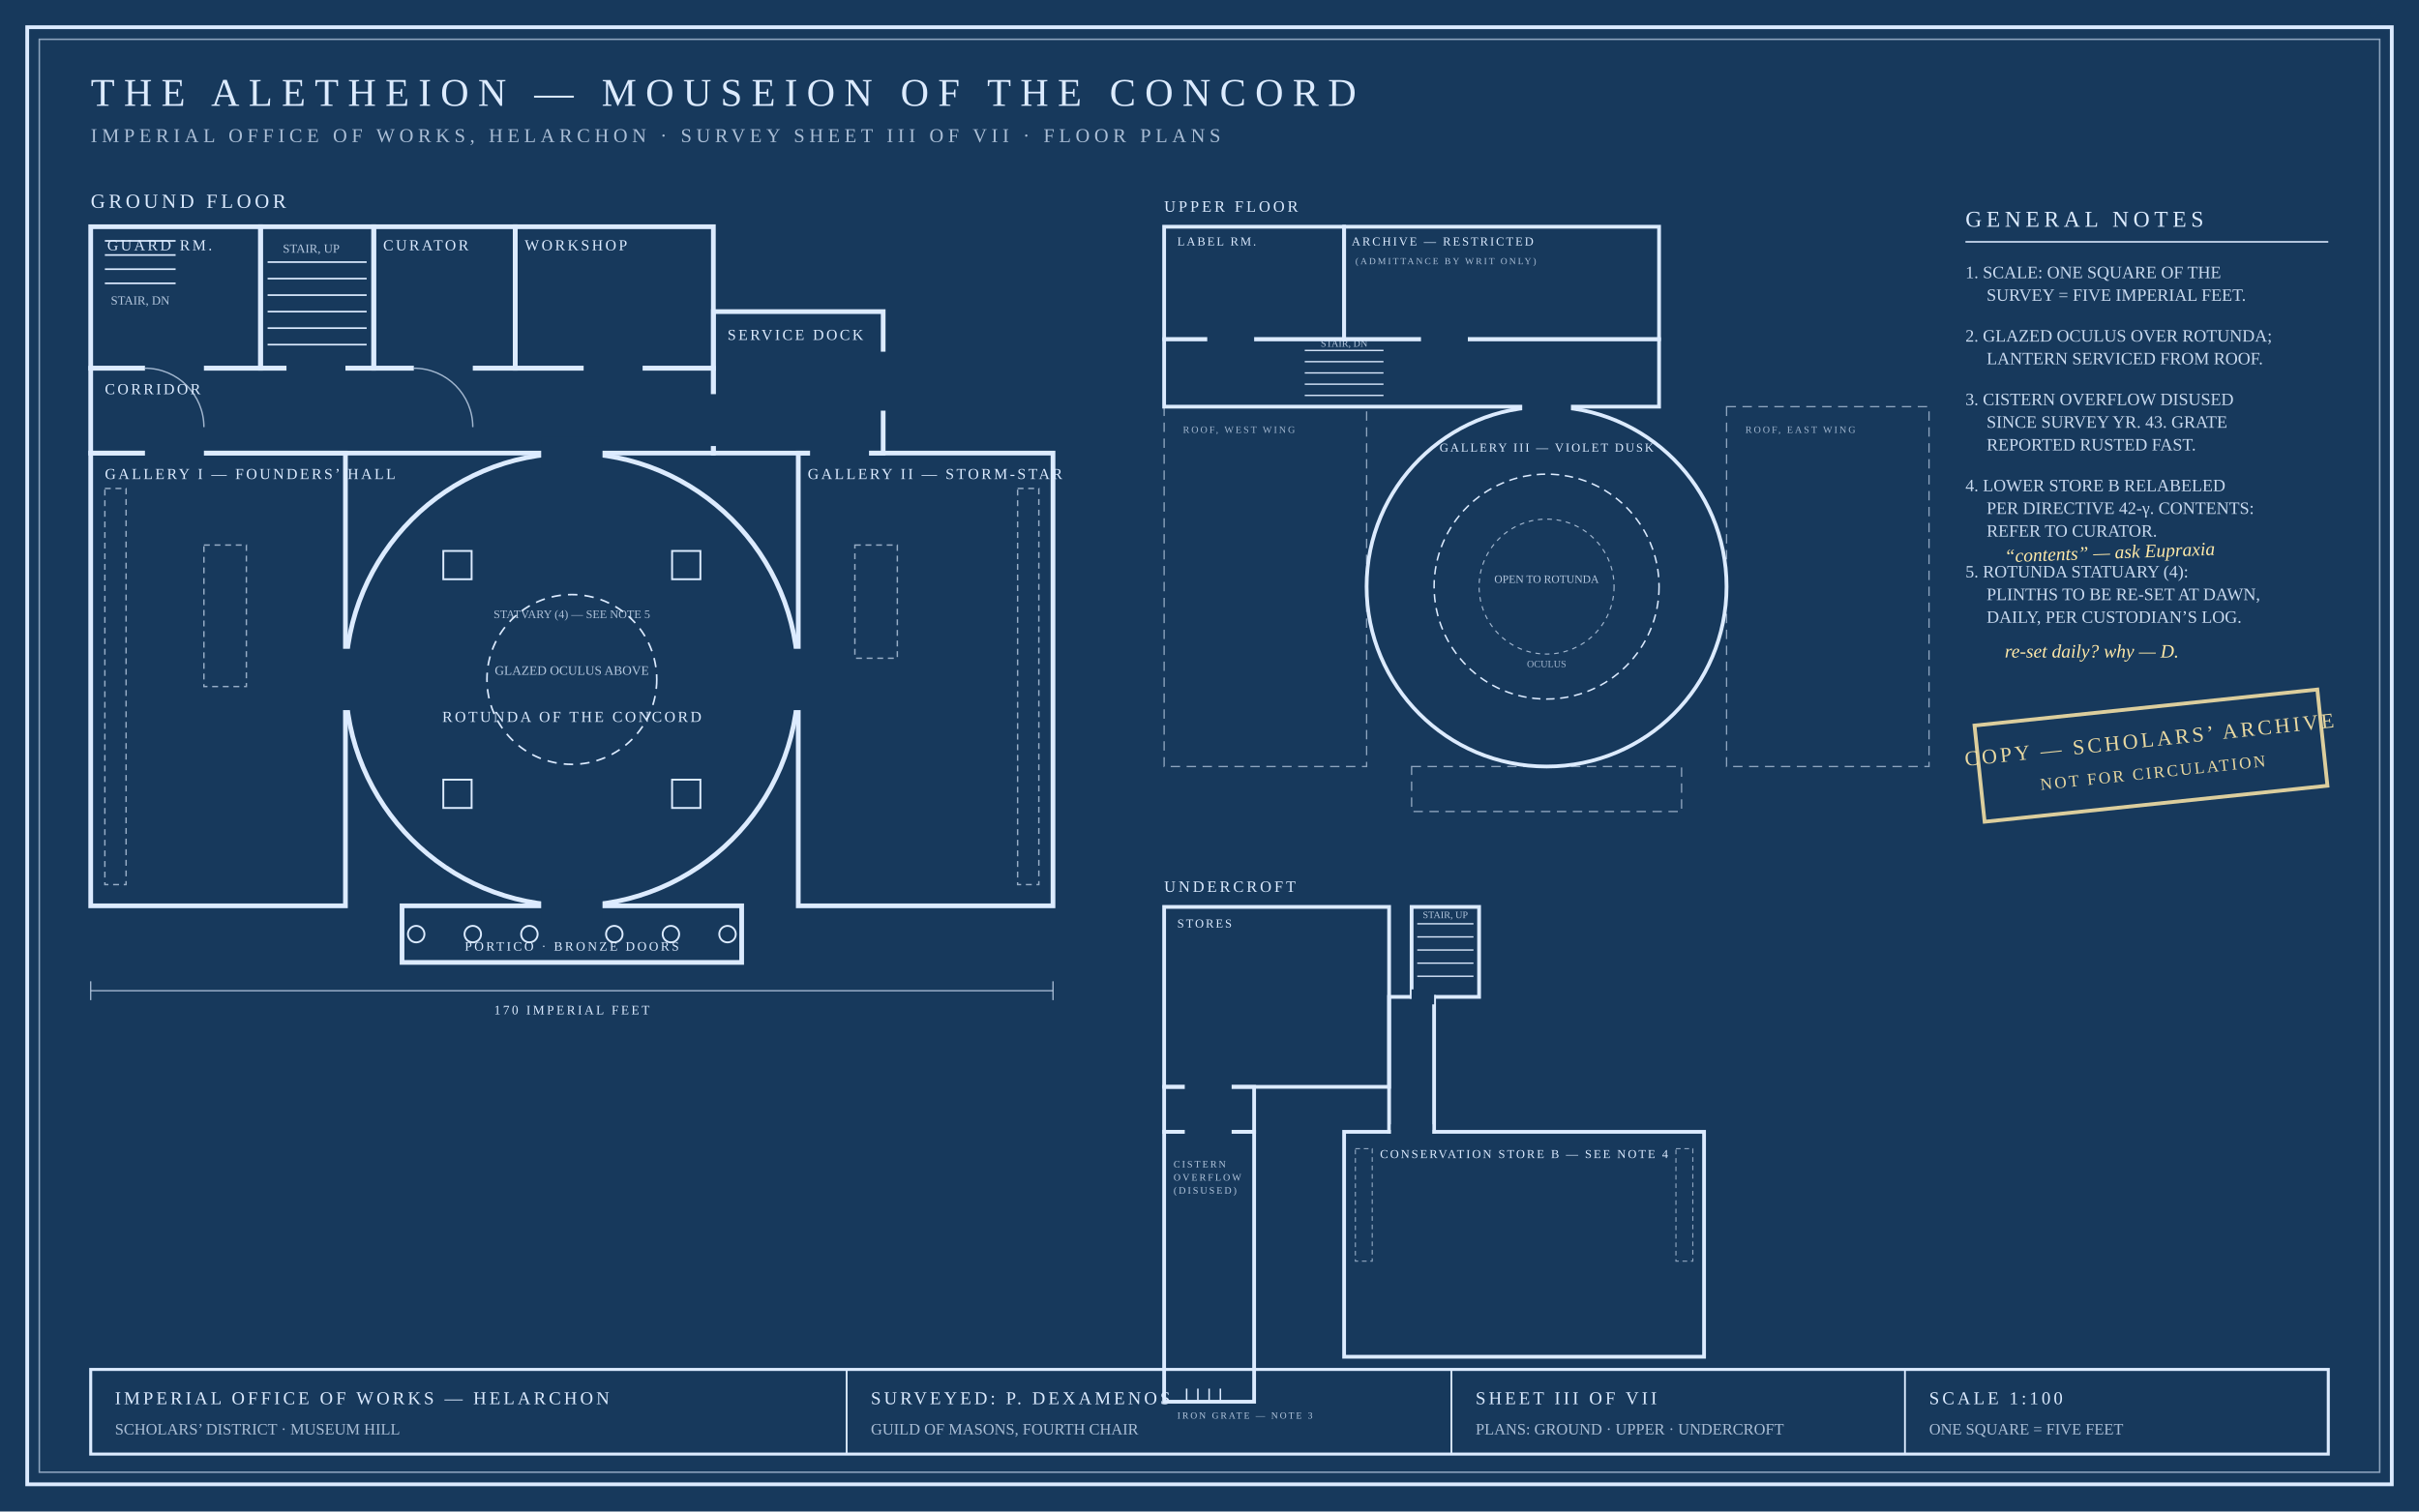
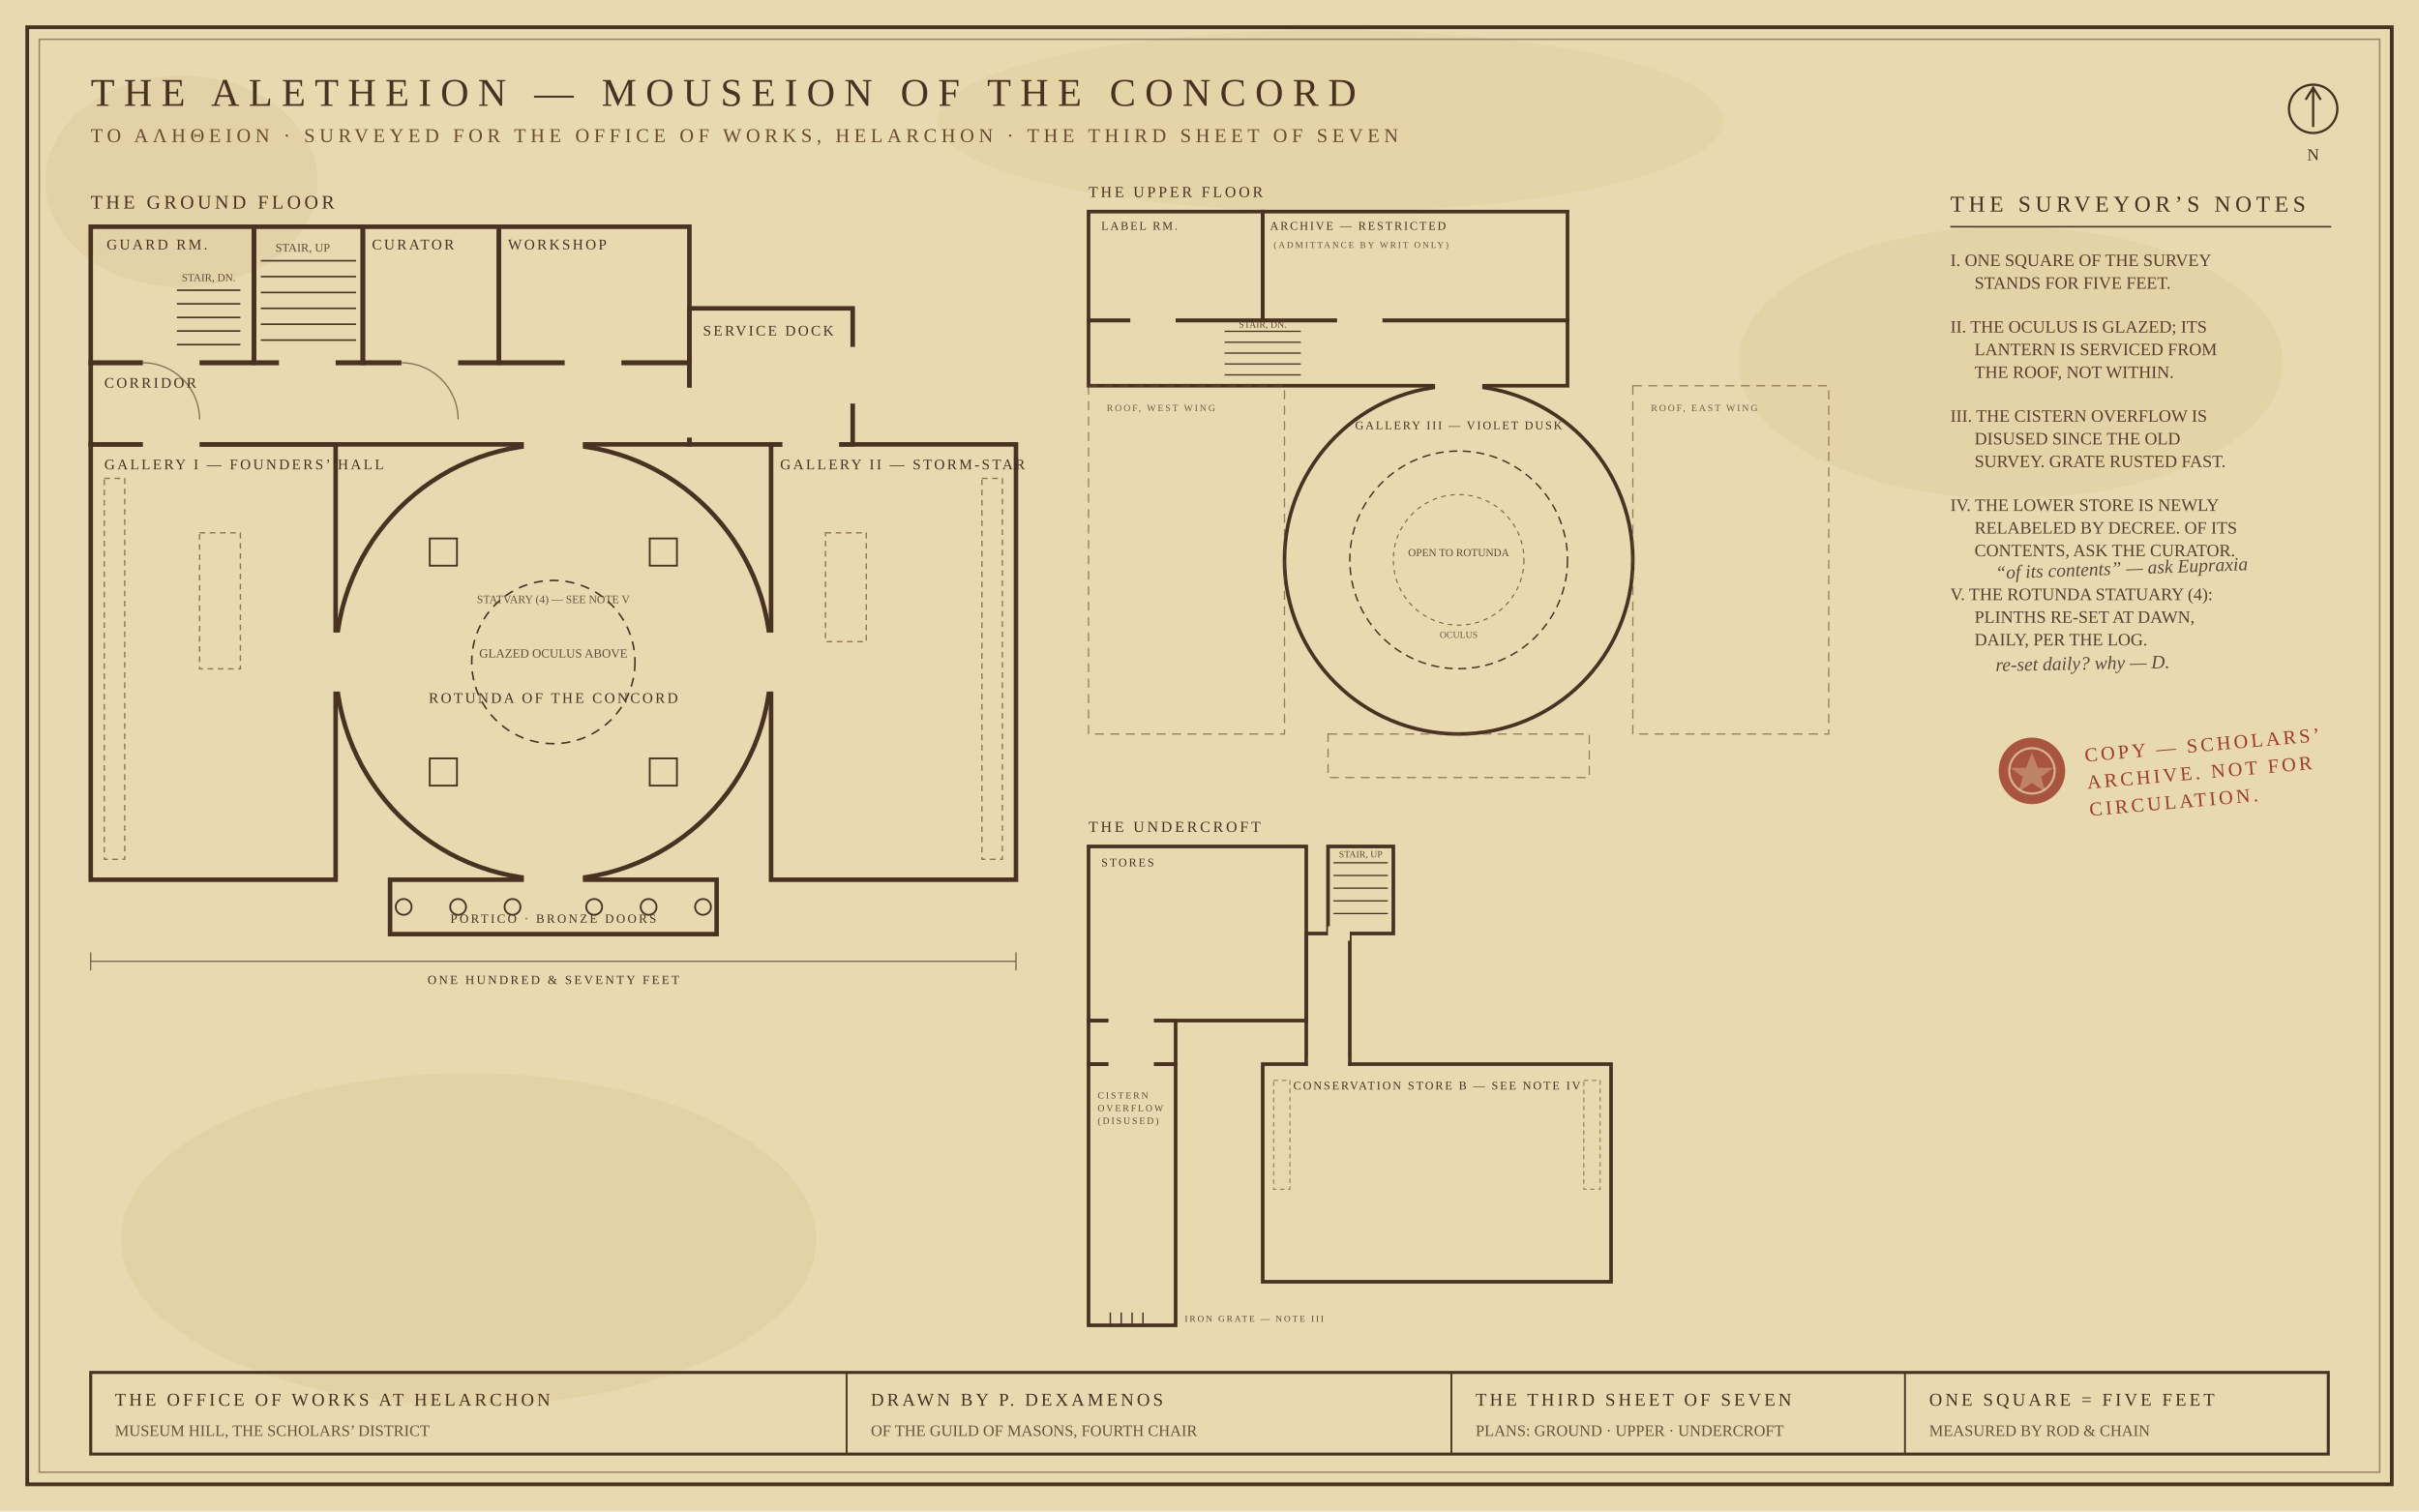
<svg xmlns="http://www.w3.org/2000/svg" viewBox="0 0 1600 1000" font-family="Georgia, 'Times New Roman', serif">
-   <rect width="1600" height="1000" fill="#17395c" />
-   <rect x="18" y="18" width="1564" height="964" fill="none" stroke="#dcebff" stroke-width="2.5" />
-   <rect x="26" y="26" width="1548" height="948" fill="none" stroke="#dcebff" stroke-width="1" opacity="0.6" />
-   <text x="60" y="70" font-size="26" fill="#dcebff" letter-spacing="6">THE ALETHEION — MOUSEION OF THE CONCORD</text>
-   <text x="60" y="94" font-size="13" fill="#dcebff" opacity="0.75" letter-spacing="3">IMPERIAL OFFICE OF WORKS, HELARCHON · SURVEY SHEET III OF VII · FLOOR PLANS</text>
-   <g transform="translate(60,150) scale(0.78)">
-     <text x="0" y="-16" font-size="17" fill="#dcebff" letter-spacing="3">GROUND FLOOR</text>
-     <g fill="none" stroke="#dcebff" stroke-width="4">
+   <rect width="1600" height="1000" fill="#e8d9b0" />
+   <ellipse cx="310" cy="820" rx="230" ry="110" fill="#c9a96e" opacity="0.14" />
+   <ellipse cx="1330" cy="240" rx="180" ry="90" fill="#c9a96e" opacity="0.12" />
+   <ellipse cx="880" cy="80" rx="260" ry="60" fill="#d8c491" opacity="0.25" />
+   <ellipse cx="120" cy="120" rx="90" ry="70" fill="#b98d5f" opacity="0.10" />
+   <rect x="18" y="18" width="1564" height="964" fill="none" stroke="#4a3222" stroke-width="2.5" />
+   <rect x="26" y="26" width="1548" height="948" fill="none" stroke="#4a3222" stroke-width="1" opacity="0.5" />
+   <text x="60" y="70" font-size="26" fill="#4a3222" letter-spacing="6">THE ALETHEION — MOUSEION OF THE CONCORD</text>
+   <text x="60" y="94" font-size="13" fill="#6a4a2f" letter-spacing="3">ΤΟ ΑΛΗΘΕΙΟΝ · SURVEYED FOR THE OFFICE OF WORKS, HELARCHON · THE THIRD SHEET OF SEVEN</text>
+   <g transform="translate(1530,72)" stroke="#4a3222" fill="none" stroke-width="1.5">
+     <circle r="16" />
+     <path d="M0 12 L0 -14 M-5 -6 L0 -14 L5 -6" />
+   </g>
+   <text x="1530" y="106" font-size="11" fill="#4a3222" text-anchor="middle">N</text>
+   <g transform="translate(60,150) scale(0.75)">
+     <text x="0" y="-16" font-size="17" fill="#4a3222" letter-spacing="3">THE GROUND FLOOR</text>
+     <g fill="none" stroke="#4a3222" stroke-width="4">
      <rect x="0" y="0" width="144" height="120" />
      <rect x="144" y="0" width="96" height="120" />
      <rect x="240" y="0" width="120" height="120" />
      <rect x="360" y="0" width="168" height="120" />
      <rect x="0" y="120" width="528" height="72" />
      <rect x="528" y="72" width="144" height="120" />
      <rect x="0" y="192" width="216" height="384" />
      <rect x="600" y="192" width="216" height="384" />
      <circle cx="408" cy="384" r="192" />
      <rect x="264" y="576" width="288" height="48" />
    </g>
-     <g fill="#17395c">
+     <g fill="#e8d9b0">
      <rect x="46" y="112" width="50" height="16" />
      <rect x="166" y="112" width="50" height="16" />
      <rect x="274" y="112" width="50" height="16" />
      <rect x="418" y="112" width="50" height="16" />
      <rect x="46" y="184" width="50" height="16" />
      <rect x="520" y="142" width="16" height="44" />
      <rect x="664" y="106" width="16" height="50" />
      <rect x="610" y="184" width="50" height="16" />
      <rect x="382" y="178" width="52" height="26" />
      <rect x="206" y="358" width="22" height="52" />
      <rect x="588" y="358" width="22" height="52" />
      <rect x="382" y="562" width="52" height="26" />
    </g>
-     <g stroke="#dcebff" stroke-width="1.2" fill="none" opacity="0.7">
+     <g stroke="#4a3222" stroke-width="1.2" fill="none" opacity="0.6">
      <path d="M46 120 A50 50 0 0 1 96 170" />
      <path d="M274 120 A50 50 0 0 1 324 170" />
    </g>
-     <g stroke="#dcebff" stroke-width="1.4" fill="none">
+     <g stroke="#4a3222" stroke-width="1.4" fill="none">
      <path d="M150 30 h84 M150 44 h84 M150 58 h84 M150 72 h84 M150 86 h84 M150 100 h84" />
-       <path d="M12 12 h60 M12 24 h60 M12 36 h60 M12 48 h60" />
-     </g>
-     <text x="187" y="22" font-size="10.5" fill="#dcebff" opacity="0.8" text-anchor="middle">STAIR, UP</text>
-     <text x="42" y="66" font-size="10.5" fill="#dcebff" opacity="0.8" text-anchor="middle">STAIR, DN</text>
-     <circle cx="408" cy="384" r="72" fill="none" stroke="#dcebff" stroke-width="1.4" stroke-dasharray="8 6" />
-     <text x="408" y="380" font-size="11" fill="#dcebff" opacity="0.8" text-anchor="middle">GLAZED OCULUS ABOVE</text>
-     <g fill="none" stroke="#dcebff" stroke-width="1.6">
+       <path d="M76 56 h56 M76 68 h56 M76 80 h56 M76 92 h56 M76 104 h56" />
+     </g>
+     <text x="187" y="22" font-size="10.5" fill="#4a3222" opacity="0.85" text-anchor="middle">STAIR, UP</text>
+     <text x="104" y="48" font-size="9.5" fill="#4a3222" opacity="0.85" text-anchor="middle">STAIR, DN.</text>
+     <circle cx="408" cy="384" r="72" fill="none" stroke="#4a3222" stroke-width="1.4" stroke-dasharray="8 6" />
+     <text x="408" y="380" font-size="11" fill="#4a3222" opacity="0.85" text-anchor="middle">GLAZED OCULUS ABOVE</text>
+     <g fill="none" stroke="#4a3222" stroke-width="1.6">
      <rect x="299" y="275" width="24" height="24" />
      <rect x="493" y="275" width="24" height="24" />
      <rect x="299" y="469" width="24" height="24" />
      <rect x="493" y="469" width="24" height="24" />
    </g>
-     <text x="408" y="332" font-size="10" fill="#dcebff" opacity="0.75" text-anchor="middle">STATVARY (4) — SEE NOTE 5</text>
-     <g fill="none" stroke="#dcebff" stroke-width="1.2" stroke-dasharray="5 4" opacity="0.65">
+     <text x="408" y="332" font-size="10" fill="#4a3222" opacity="0.8" text-anchor="middle">STATVARY (4) — SEE NOTE V</text>
+     <g fill="none" stroke="#6a4a2f" stroke-width="1.2" stroke-dasharray="5 4" opacity="0.7">
      <rect x="12" y="222" width="18" height="336" />
      <rect x="786" y="222" width="18" height="336" />
      <rect x="96" y="270" width="36" height="120" />
      <rect x="648" y="270" width="36" height="96" />
    </g>
-     <g fill="none" stroke="#dcebff" stroke-width="1.6">
+     <g fill="none" stroke="#4a3222" stroke-width="1.6">
      <circle cx="276" cy="600" r="7" />
      <circle cx="324" cy="600" r="7" />
      <circle cx="372" cy="600" r="7" />
      <circle cx="444" cy="600" r="7" />
      <circle cx="492" cy="600" r="7" />
      <circle cx="540" cy="600" r="7" />
    </g>
-     <g fill="#dcebff" font-size="13" letter-spacing="2">
+     <g fill="#4a3222" font-size="13" letter-spacing="2">
      <text x="14" y="20">GUARD RM.</text>
      <text x="248" y="20">CURATOR</text>
      <text x="368" y="20">WORKSHOP</text>
      <text x="540" y="96">SERVICE DOCK</text>
      <text x="12" y="142">CORRIDOR</text>
      <text x="12" y="214">GALLERY I — FOUNDERS’ HALL</text>
      <text x="608" y="214">GALLERY II — STORM-STAR</text>
      <text x="408" y="420" text-anchor="middle">ROTUNDA OF THE CONCORD</text>
      <text x="408" y="614" text-anchor="middle" font-size="11">PORTICO · BRONZE DOORS</text>
    </g>
-     <g stroke="#dcebff" stroke-width="1" opacity="0.8">
+     <g stroke="#4a3222" stroke-width="1" opacity="0.8">
      <line x1="0" y1="648" x2="816" y2="648" />
      <line x1="0" y1="640" x2="0" y2="656" />
      <line x1="816" y1="640" x2="816" y2="656" />
    </g>
-     <text x="408" y="668" font-size="11" fill="#dcebff" text-anchor="middle" letter-spacing="2">170 IMPERIAL FEET</text>
-   </g>
-   <g transform="translate(770,150) scale(0.62)">
-     <text x="0" y="-16" font-size="17" fill="#dcebff" letter-spacing="3">UPPER FLOOR</text>
-     <g fill="none" stroke="#dcebff" stroke-width="4">
+     <text x="408" y="668" font-size="11" fill="#4a3222" text-anchor="middle" letter-spacing="2">ONE HUNDRED &amp; SEVENTY FEET</text>
+   </g>
+   <g transform="translate(720,140) scale(0.60)">
+     <text x="0" y="-16" font-size="17" fill="#4a3222" letter-spacing="3">THE UPPER FLOOR</text>
+     <g fill="none" stroke="#4a3222" stroke-width="4">
      <rect x="0" y="0" width="192" height="120" />
      <rect x="192" y="0" width="336" height="120" />
      <rect x="0" y="120" width="528" height="72" />
      <circle cx="408" cy="384" r="192" />
    </g>
-     <circle cx="408" cy="384" r="120" fill="none" stroke="#dcebff" stroke-width="1.6" stroke-dasharray="9 6" />
-     <text x="408" y="380" font-size="12" fill="#dcebff" opacity="0.8" text-anchor="middle">OPEN TO ROTUNDA</text>
-     <circle cx="408" cy="384" r="72" fill="none" stroke="#dcebff" stroke-width="1.2" stroke-dasharray="5 5" opacity="0.7" />
-     <text x="408" y="470" font-size="10.5" fill="#dcebff" opacity="0.7" text-anchor="middle">OCULUS</text>
-     <g fill="none" stroke="#dcebff" stroke-width="1.4" stroke-dasharray="10 7" opacity="0.6">
+     <circle cx="408" cy="384" r="120" fill="none" stroke="#4a3222" stroke-width="1.6" stroke-dasharray="9 6" />
+     <text x="408" y="380" font-size="12" fill="#4a3222" opacity="0.85" text-anchor="middle">OPEN TO ROTUNDA</text>
+     <circle cx="408" cy="384" r="72" fill="none" stroke="#4a3222" stroke-width="1.2" stroke-dasharray="5 5" opacity="0.7" />
+     <text x="408" y="470" font-size="10.5" fill="#4a3222" opacity="0.75" text-anchor="middle">OCULUS</text>
+     <g fill="none" stroke="#6a4a2f" stroke-width="1.4" stroke-dasharray="10 7" opacity="0.65">
      <rect x="0" y="192" width="216" height="384" />
      <rect x="600" y="192" width="216" height="384" />
      <rect x="264" y="576" width="288" height="48" />
    </g>
-     <g fill="#17395c">
+     <g fill="#e8d9b0">
      <rect x="46" y="112" width="50" height="16" />
      <rect x="274" y="112" width="50" height="16" />
      <rect x="382" y="178" width="52" height="26" />
    </g>
-     <g stroke="#dcebff" stroke-width="1.4" fill="none">
+     <g stroke="#4a3222" stroke-width="1.4" fill="none">
      <path d="M150 132 h84 M150 144 h84 M150 156 h84 M150 168 h84 M150 180 h84" />
    </g>
-     <text x="192" y="128" font-size="10.5" fill="#dcebff" opacity="0.8" text-anchor="middle">STAIR, DN</text>
-     <g fill="#dcebff" font-size="13" letter-spacing="2">
+     <text x="192" y="128" font-size="10.5" fill="#4a3222" opacity="0.85" text-anchor="middle">STAIR, DN.</text>
+     <g fill="#4a3222" font-size="13" letter-spacing="2">
      <text x="14" y="20">LABEL RM.</text>
      <text x="200" y="20">ARCHIVE — RESTRICTED</text>
-       <text x="204" y="40" font-size="10" opacity="0.75">(ADMITTANCE BY WRIT ONLY)</text>
+       <text x="204" y="40" font-size="10" opacity="0.8">(ADMITTANCE BY WRIT ONLY)</text>
      <text x="408" y="240" text-anchor="middle">GALLERY III — VIOLET DUSK</text>
-       <text x="20" y="220" font-size="10.5" opacity="0.7">ROOF, WEST WING</text>
-       <text x="620" y="220" font-size="10.5" opacity="0.7">ROOF, EAST WING</text>
-     </g>
-   </g>
-   <g transform="translate(770,600) scale(0.62)">
-     <text x="0" y="-16" font-size="17" fill="#dcebff" letter-spacing="3">UNDERCROFT</text>
-     <g fill="none" stroke="#dcebff" stroke-width="4">
+       <text x="20" y="220" font-size="10.5" opacity="0.75">ROOF, WEST WING</text>
+       <text x="620" y="220" font-size="10.5" opacity="0.75">ROOF, EAST WING</text>
+     </g>
+   </g>
+   <g transform="translate(720,560) scale(0.60)">
+     <text x="0" y="-16" font-size="17" fill="#4a3222" letter-spacing="3">THE UNDERCROFT</text>
+     <g fill="none" stroke="#4a3222" stroke-width="4">
      <rect x="0" y="0" width="240" height="192" />
      <rect x="264" y="0" width="72" height="96" />
      <rect x="240" y="96" width="48" height="144" />
      <rect x="0" y="192" width="96" height="48" />
      <rect x="0" y="240" width="96" height="288" />
      <rect x="192" y="240" width="384" height="240" />
    </g>
-     <g fill="#17395c">
+     <g fill="#e8d9b0">
      <rect x="22" y="184" width="50" height="16" />
      <rect x="22" y="232" width="50" height="16" />
      <rect x="264" y="88" width="24" height="16" />
      <rect x="242" y="232" width="44" height="16" />
    </g>
-     <g stroke="#dcebff" stroke-width="1.4" fill="none">
+     <g stroke="#4a3222" stroke-width="1.4" fill="none">
      <path d="M270 18 h60 M270 32 h60 M270 46 h60 M270 60 h60 M270 74 h60" />
    </g>
-     <text x="300" y="12" font-size="10.5" fill="#dcebff" opacity="0.8" text-anchor="middle">STAIR, UP</text>
-     <g fill="none" stroke="#dcebff" stroke-width="1.2" stroke-dasharray="5 4" opacity="0.6">
+     <text x="300" y="12" font-size="10.5" fill="#4a3222" opacity="0.85" text-anchor="middle">STAIR, UP</text>
+     <g fill="none" stroke="#6a4a2f" stroke-width="1.2" stroke-dasharray="5 4" opacity="0.65">
      <rect x="204" y="258" width="18" height="120" />
      <rect x="546" y="258" width="18" height="120" />
    </g>
-     <g stroke="#dcebff" stroke-width="1.6">
+     <g stroke="#4a3222" stroke-width="1.6">
      <line x1="24" y1="514" x2="24" y2="528" />
      <line x1="36" y1="514" x2="36" y2="528" />
      <line x1="48" y1="514" x2="48" y2="528" />
      <line x1="60" y1="514" x2="60" y2="528" />
    </g>
-     <g fill="#dcebff" font-size="13" letter-spacing="2">
+     <g fill="#4a3222" font-size="13" letter-spacing="2">
      <text x="14" y="22">STORES</text>
-       <text x="10" y="278" font-size="10.5" opacity="0.8">CISTERN</text>
-       <text x="10" y="292" font-size="10.5" opacity="0.8">OVERFLOW</text>
-       <text x="10" y="306" font-size="10.5" opacity="0.8">(DISUSED)</text>
-       <text x="14" y="546" font-size="10" opacity="0.8">IRON GRATE — NOTE 3</text>
-       <text x="384" y="268" text-anchor="middle">CONSERVATION STORE B — SEE NOTE 4</text>
-     </g>
-   </g>
-   <g transform="translate(1300,150)">
-     <text x="0" y="0" font-size="15" fill="#dcebff" letter-spacing="3">GENERAL NOTES</text>
-     <line x1="0" y1="10" x2="240" y2="10" stroke="#dcebff" stroke-width="1" />
-     <g fill="#dcebff" font-size="11.5" opacity="0.9">
-       <text x="0" y="34">1. SCALE: ONE SQUARE OF THE</text>
-       <text x="14" y="49">SURVEY = FIVE IMPERIAL FEET.</text>
-       <text x="0" y="76">2. GLAZED OCULUS OVER ROTUNDA;</text>
-       <text x="14" y="91">LANTERN SERVICED FROM ROOF.</text>
-       <text x="0" y="118">3. CISTERN OVERFLOW DISUSED</text>
-       <text x="14" y="133">SINCE SURVEY YR. 43. GRATE</text>
-       <text x="14" y="148">REPORTED RUSTED FAST.</text>
-       <text x="0" y="175">4. LOWER STORE B RELABELED</text>
-       <text x="14" y="190">PER DIRECTIVE 42-γ. CONTENTS:</text>
-       <text x="14" y="205">REFER TO CURATOR.</text>
-       <text x="0" y="232">5. ROTUNDA STATUARY (4):</text>
-       <text x="14" y="247">PLINTHS TO BE RE-SET AT DAWN,</text>
-       <text x="14" y="262">DAILY, PER CUSTODIAN’S LOG.</text>
-     </g>
-     <g fill="#ffe9a8" font-size="12.5" font-style="italic">
-       <text x="26" y="285">re-set daily? why — D.</text>
-       <text x="26" y="222" transform="rotate(-2 26 222)">“contents” — ask Eupraxia</text>
-     </g>
-     <g transform="translate(6,330) rotate(-6)">
-       <rect x="0" y="0" width="228" height="64" fill="none" stroke="#ffe9a8" stroke-width="2.5" opacity="0.85" />
-       <text x="114" y="26" font-size="14" fill="#ffe9a8" text-anchor="middle" letter-spacing="2" opacity="0.9">COPY — SCHOLARS’ ARCHIVE</text>
-       <text x="114" y="47" font-size="11" fill="#ffe9a8" text-anchor="middle" letter-spacing="1.5" opacity="0.9">NOT FOR CIRCULATION</text>
-     </g>
-   </g>
-   <g transform="translate(60,906)">
-     <rect x="0" y="0" width="1480" height="56" fill="none" stroke="#dcebff" stroke-width="2" />
-     <line x1="500" y1="0" x2="500" y2="56" stroke="#dcebff" stroke-width="1.2" />
-     <line x1="900" y1="0" x2="900" y2="56" stroke="#dcebff" stroke-width="1.2" />
-     <line x1="1200" y1="0" x2="1200" y2="56" stroke="#dcebff" stroke-width="1.2" />
-     <g fill="#dcebff">
-       <text x="16" y="23" font-size="12" letter-spacing="2">IMPERIAL OFFICE OF WORKS — HELARCHON</text>
-       <text x="16" y="43" font-size="10.5" opacity="0.75">SCHOLARS’ DISTRICT · MUSEUM HILL</text>
-       <text x="516" y="23" font-size="12" letter-spacing="2">SURVEYED: P. DEXAMENOS</text>
-       <text x="516" y="43" font-size="10.5" opacity="0.75">GUILD OF MASONS, FOURTH CHAIR</text>
-       <text x="916" y="23" font-size="12" letter-spacing="2">SHEET III OF VII</text>
-       <text x="916" y="43" font-size="10.5" opacity="0.75">PLANS: GROUND · UPPER · UNDERCROFT</text>
-       <text x="1216" y="23" font-size="12" letter-spacing="2">SCALE 1:100</text>
-       <text x="1216" y="43" font-size="10.5" opacity="0.75">ONE SQUARE = FIVE FEET</text>
+       <text x="10" y="278" font-size="10.5" opacity="0.85">CISTERN</text>
+       <text x="10" y="292" font-size="10.5" opacity="0.85">OVERFLOW</text>
+       <text x="10" y="306" font-size="10.5" opacity="0.85">(DISUSED)</text>
+       <text x="106" y="524" font-size="10" opacity="0.85">IRON GRATE — NOTE III</text>
+       <text x="384" y="268" text-anchor="middle">CONSERVATION STORE B — SEE NOTE IV</text>
+     </g>
+   </g>
+   <g transform="translate(1290,140)">
+     <text x="0" y="0" font-size="15" fill="#4a3222" letter-spacing="3">THE SURVEYOR’S NOTES</text>
+     <line x1="0" y1="10" x2="252" y2="10" stroke="#4a3222" stroke-width="1" />
+     <g fill="#4a3222" font-size="11.5" opacity="0.92">
+       <text x="0" y="36">I. ONE SQUARE OF THE SURVEY</text>
+       <text x="16" y="51">STANDS FOR FIVE FEET.</text>
+       <text x="0" y="80">II. THE OCULUS IS GLAZED; ITS</text>
+       <text x="16" y="95">LANTERN IS SERVICED FROM</text>
+       <text x="16" y="110">THE ROOF, NOT WITHIN.</text>
+       <text x="0" y="139">III. THE CISTERN OVERFLOW IS</text>
+       <text x="16" y="154">DISUSED SINCE THE OLD</text>
+       <text x="16" y="169">SURVEY. GRATE RUSTED FAST.</text>
+       <text x="0" y="198">IV. THE LOWER STORE IS NEWLY</text>
+       <text x="16" y="213">RELABELED BY DECREE. OF ITS</text>
+       <text x="16" y="228">CONTENTS, ASK THE CURATOR.</text>
+       <text x="0" y="257">V. THE ROTUNDA STATUARY (4):</text>
+       <text x="16" y="272">PLINTHS RE-SET AT DAWN,</text>
+       <text x="16" y="287">DAILY, PER THE LOG.</text>
+     </g>
+     <g fill="#5a4a3a" font-size="12.5" font-style="italic">
+       <text x="30" y="243" transform="rotate(-2 30 243)">“of its contents” — ask Eupraxia</text>
+       <text x="30" y="304" transform="rotate(-1 30 304)">re-set daily? why — D.</text>
+     </g>
+     <g transform="translate(30,346)">
+       <circle cx="24" cy="24" r="22" fill="#9c3d2a" opacity="0.85" />
+       <circle cx="24" cy="24" r="15" fill="none" stroke="#e8d9b0" stroke-width="1.5" opacity="0.7" />
+       <path d="M24 12 L28 22 L38 22 L30 28 L33 38 L24 32 L15 38 L18 28 L10 22 L20 22 Z" fill="#e8d9b0" opacity="0.35" />
+       <g transform="translate(58,4) rotate(-5)" fill="#9c3d2a">
+         <text x="0" y="14" font-size="13" letter-spacing="2">COPY — SCHOLARS’</text>
+         <text x="0" y="32" font-size="13" letter-spacing="2">ARCHIVE. NOT FOR</text>
+         <text x="0" y="50" font-size="13" letter-spacing="2">CIRCULATION.</text>
+       </g>
+     </g>
+   </g>
+   <g transform="translate(60,908)">
+     <rect x="0" y="0" width="1480" height="54" fill="none" stroke="#4a3222" stroke-width="2" />
+     <line x1="500" y1="0" x2="500" y2="54" stroke="#4a3222" stroke-width="1.2" />
+     <line x1="900" y1="0" x2="900" y2="54" stroke="#4a3222" stroke-width="1.2" />
+     <line x1="1200" y1="0" x2="1200" y2="54" stroke="#4a3222" stroke-width="1.2" />
+     <g fill="#4a3222">
+       <text x="16" y="22" font-size="12" letter-spacing="2">THE OFFICE OF WORKS AT HELARCHON</text>
+       <text x="16" y="42" font-size="10.5" opacity="0.8">MUSEUM HILL, THE SCHOLARS’ DISTRICT</text>
+       <text x="516" y="22" font-size="12" letter-spacing="2">DRAWN BY P. DEXAMENOS</text>
+       <text x="516" y="42" font-size="10.5" opacity="0.8">OF THE GUILD OF MASONS, FOURTH CHAIR</text>
+       <text x="916" y="22" font-size="12" letter-spacing="2">THE THIRD SHEET OF SEVEN</text>
+       <text x="916" y="42" font-size="10.5" opacity="0.8">PLANS: GROUND · UPPER · UNDERCROFT</text>
+       <text x="1216" y="22" font-size="12" letter-spacing="2">ONE SQUARE = FIVE FEET</text>
+       <text x="1216" y="42" font-size="10.5" opacity="0.8">MEASURED BY ROD &amp; CHAIN</text>
    </g>
  </g>
</svg>
